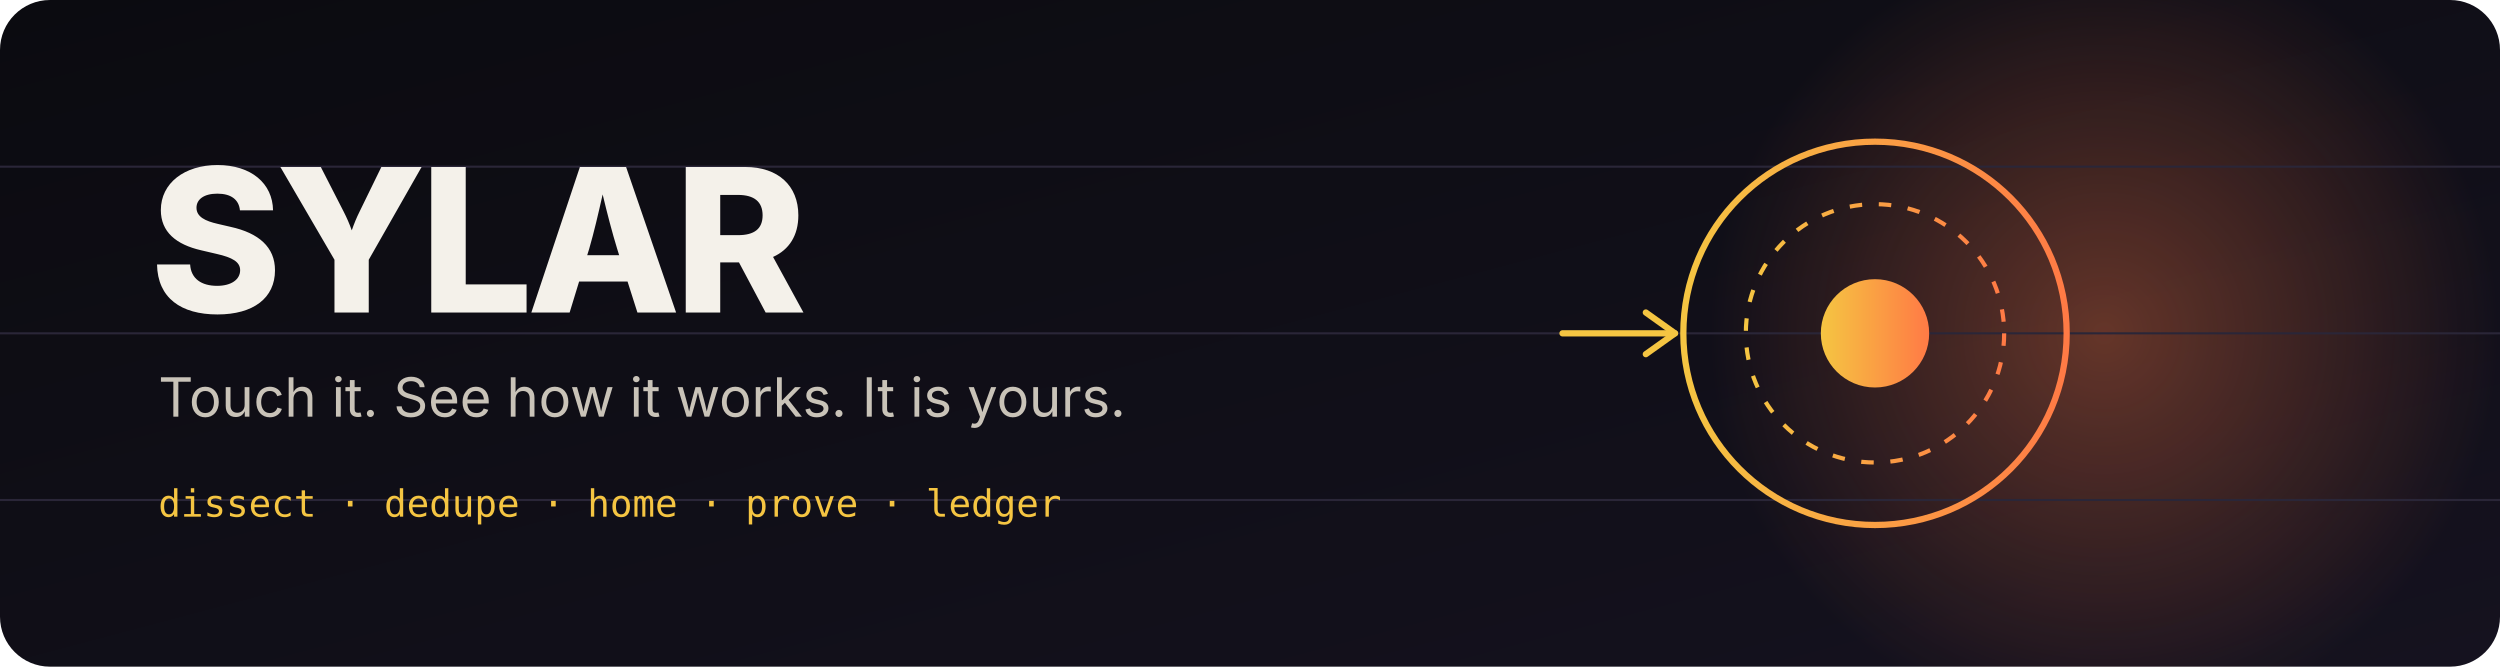
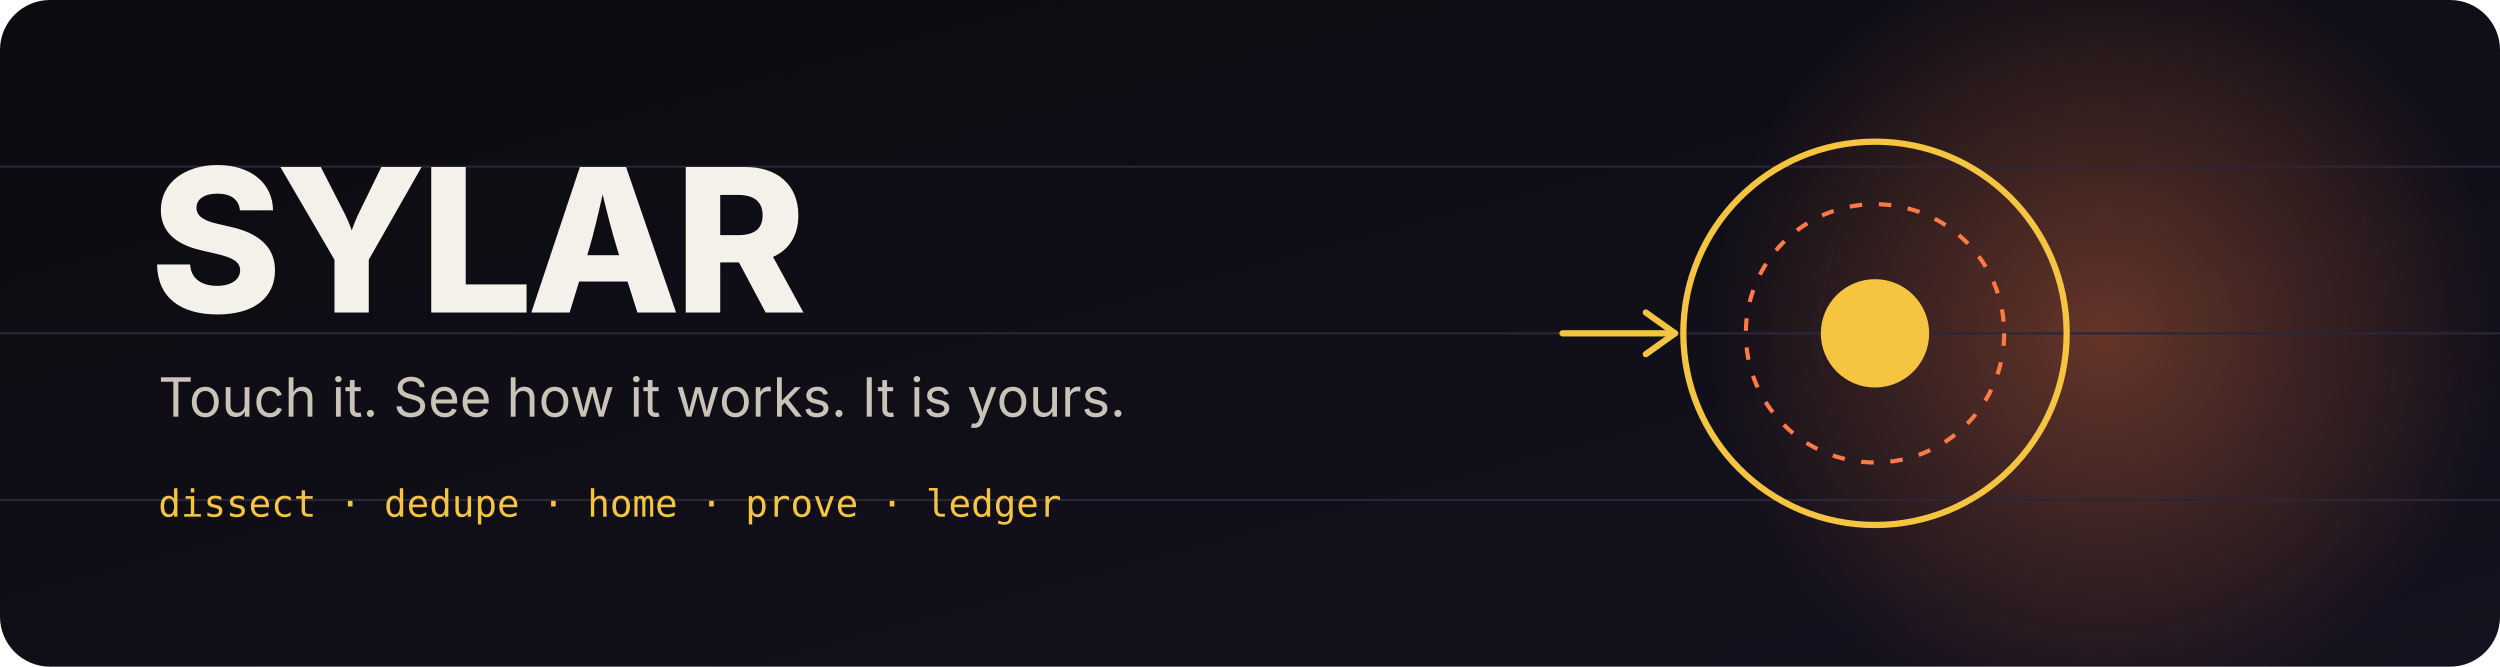
<svg xmlns="http://www.w3.org/2000/svg" width="1200" height="320" viewBox="0 0 1200 320" role="img" aria-label="Sylar: absorb capabilities from anything your agent touches">
  <defs>
    <linearGradient id="bg" x1="0" y1="0" x2="1" y2="1">
      <stop offset="0" stop-color="#0b0b10" />
      <stop offset="1" stop-color="#15121f" />
    </linearGradient>
    <linearGradient id="glow" x1="0" y1="0" x2="1" y2="0">
      <stop offset="0" stop-color="#f5c542" />
      <stop offset="1" stop-color="#ff7a45" />
    </linearGradient>
    <radialGradient id="halo" cx="0.5" cy="0.5" r="0.5">
      <stop offset="0" stop-color="#ff7a45" stop-opacity="0.35" />
      <stop offset="1" stop-color="#ff7a45" stop-opacity="0" />
    </radialGradient>
  </defs>
  <rect width="1200" height="320" rx="24" fill="url(#bg)" />
  <circle cx="1010" cy="160" r="190" fill="url(#halo)" />
  <g stroke="#2a2638" stroke-width="1">
    <line x1="0" y1="80" x2="1200" y2="80" />
    <line x1="0" y1="160" x2="1200" y2="160" />
    <line x1="0" y1="240" x2="1200" y2="240" />
  </g>
  <g transform="translate(900,160)">
-     <circle r="92" fill="none" stroke="url(#glow)" stroke-width="3" />
-     <circle r="62" fill="none" stroke="url(#glow)" stroke-width="2" stroke-dasharray="6 8" />
-     <circle r="26" fill="url(#glow)" />
+     <circle r="92" fill="none" stroke="#f5c542" stroke-width="3" />
+     <circle r="62" fill="none" stroke="#ff7a45" stroke-width="2" stroke-dasharray="6 8" />
+     <circle r="26" fill="#f5c542" />
    <path d="M-150 0 H-96" stroke="#f5c542" stroke-width="3" stroke-linecap="round" />
    <path d="M-110 -10 L-96 0 L-110 10" fill="none" stroke="#f5c542" stroke-width="3" stroke-linecap="round" stroke-linejoin="round" />
  </g>
  <text x="72" y="150" font-family="Inter, Segoe UI, Helvetica, Arial, sans-serif" font-size="96" font-weight="800" fill="#f4f1ea" letter-spacing="-3">SYLAR</text>
  <text x="76" y="200" font-family="Inter, Segoe UI, Helvetica, Arial, sans-serif" font-size="26" fill="#c9c3b8">Touch it. See how it works. It is yours.</text>
  <text x="76" y="248" font-family="SFMono-Regular, Menlo, Consolas, monospace" font-size="18" fill="#f5c542">dissect · dedupe · home · prove · ledger</text>
</svg>
